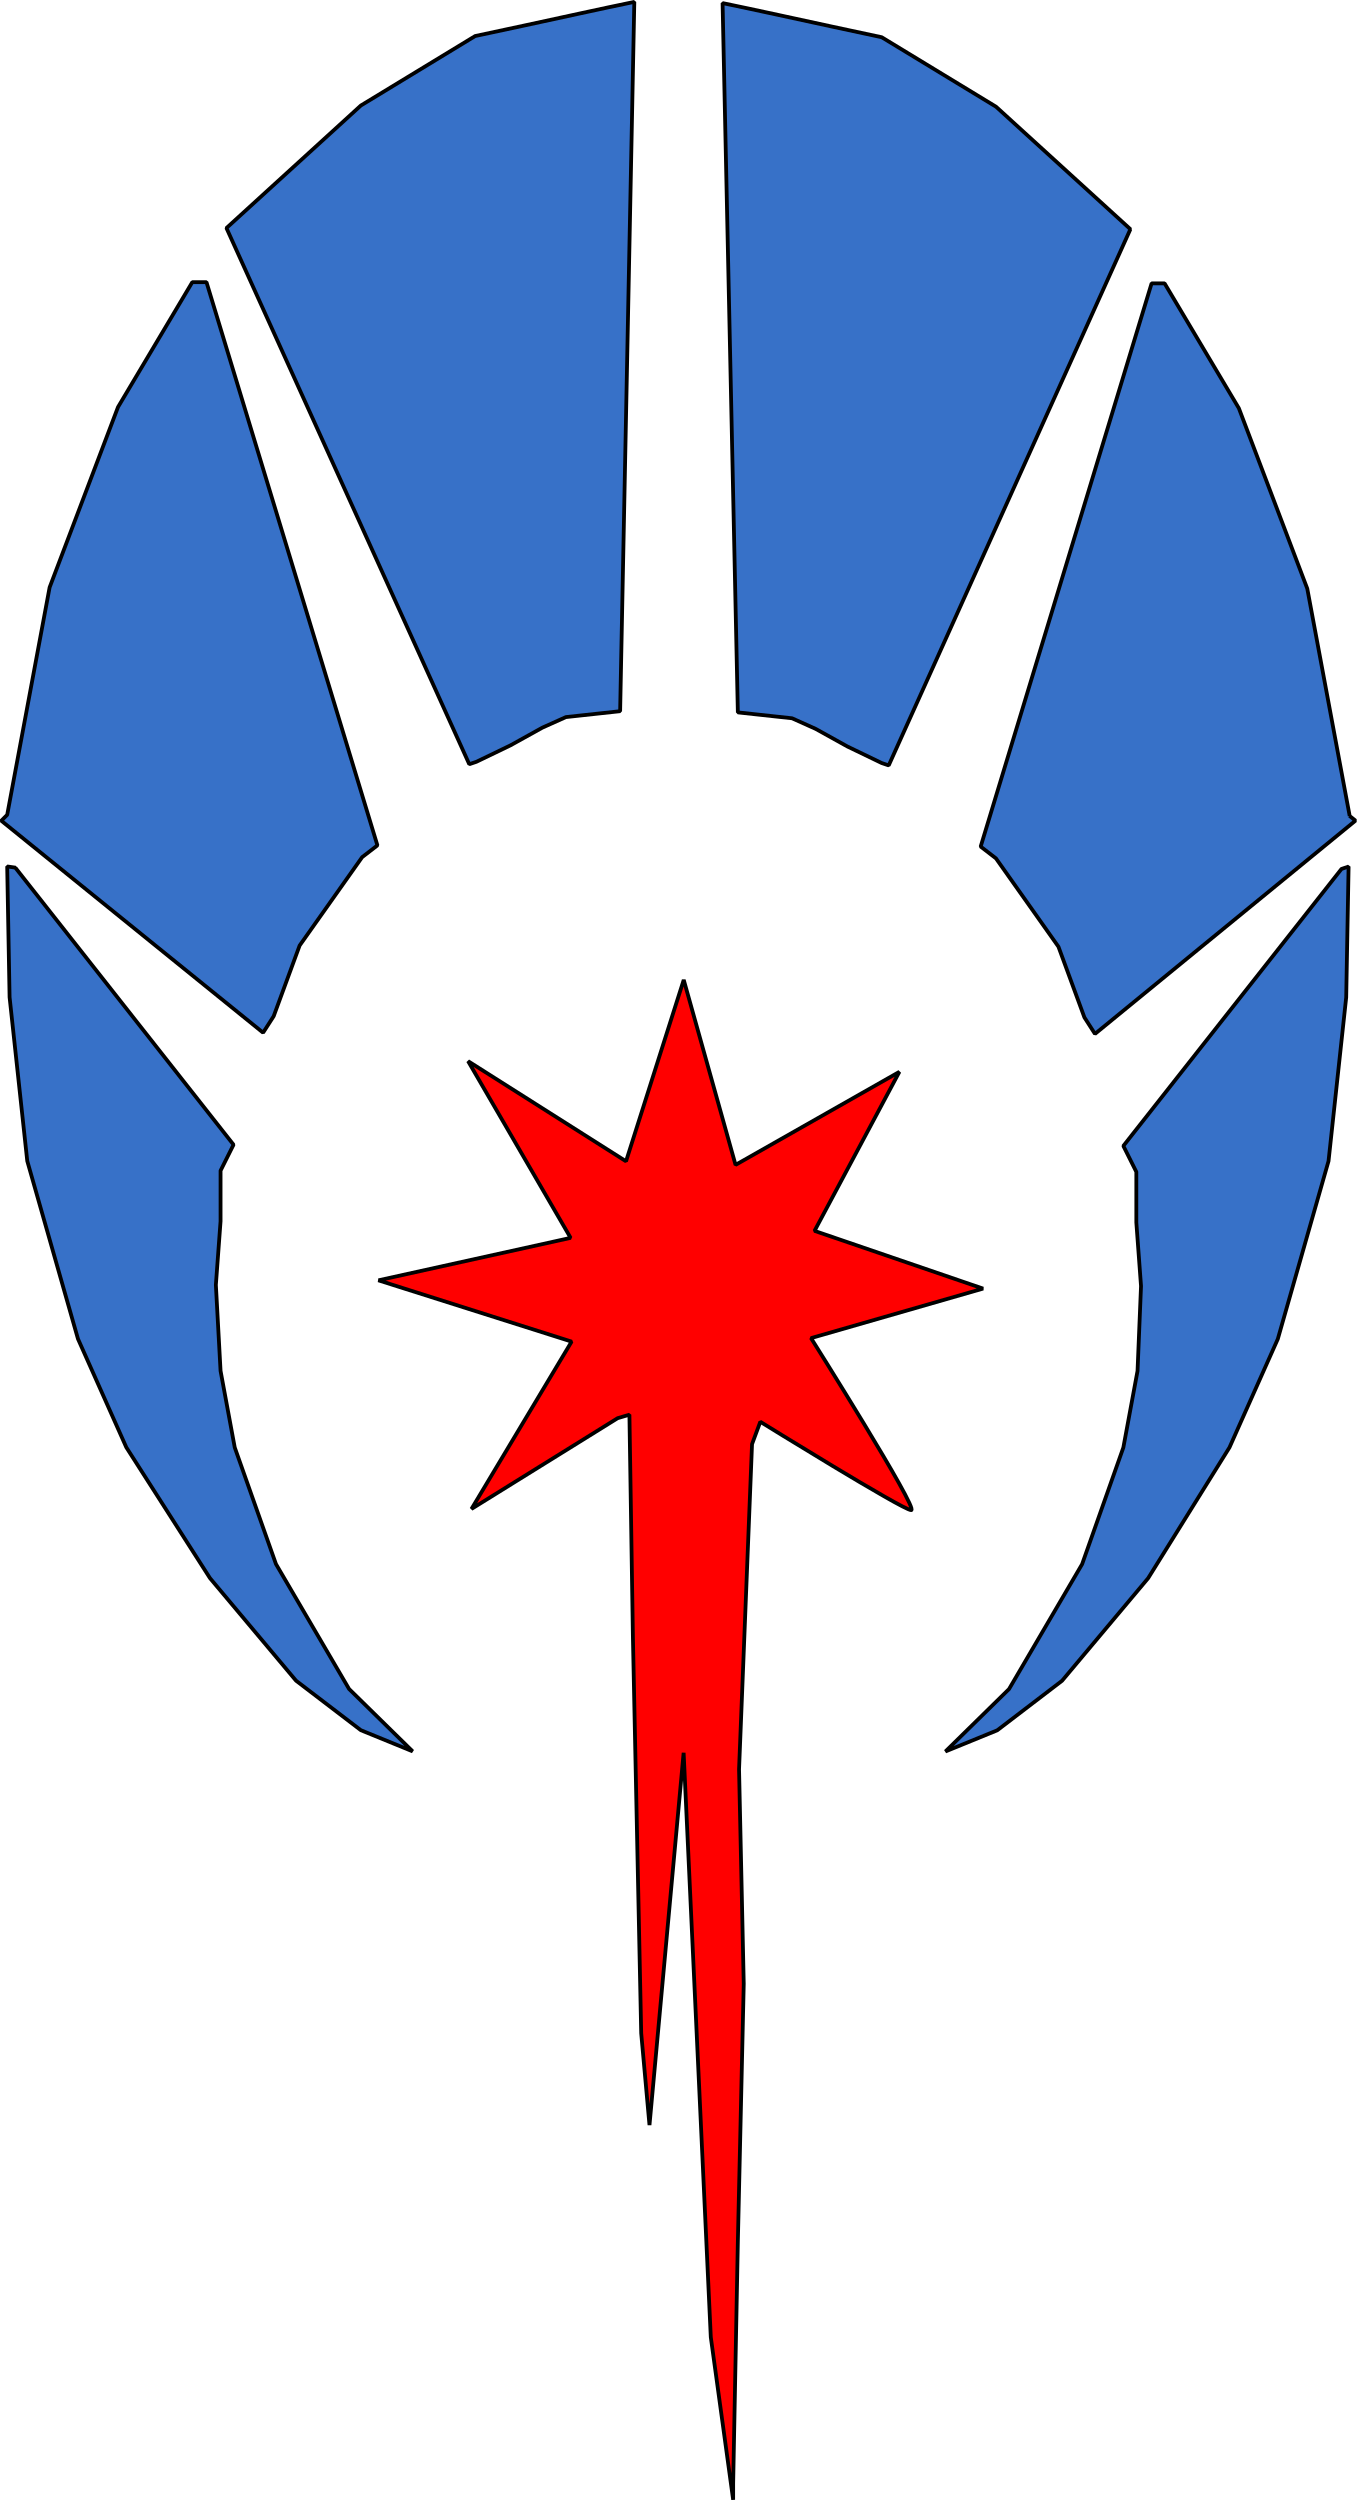
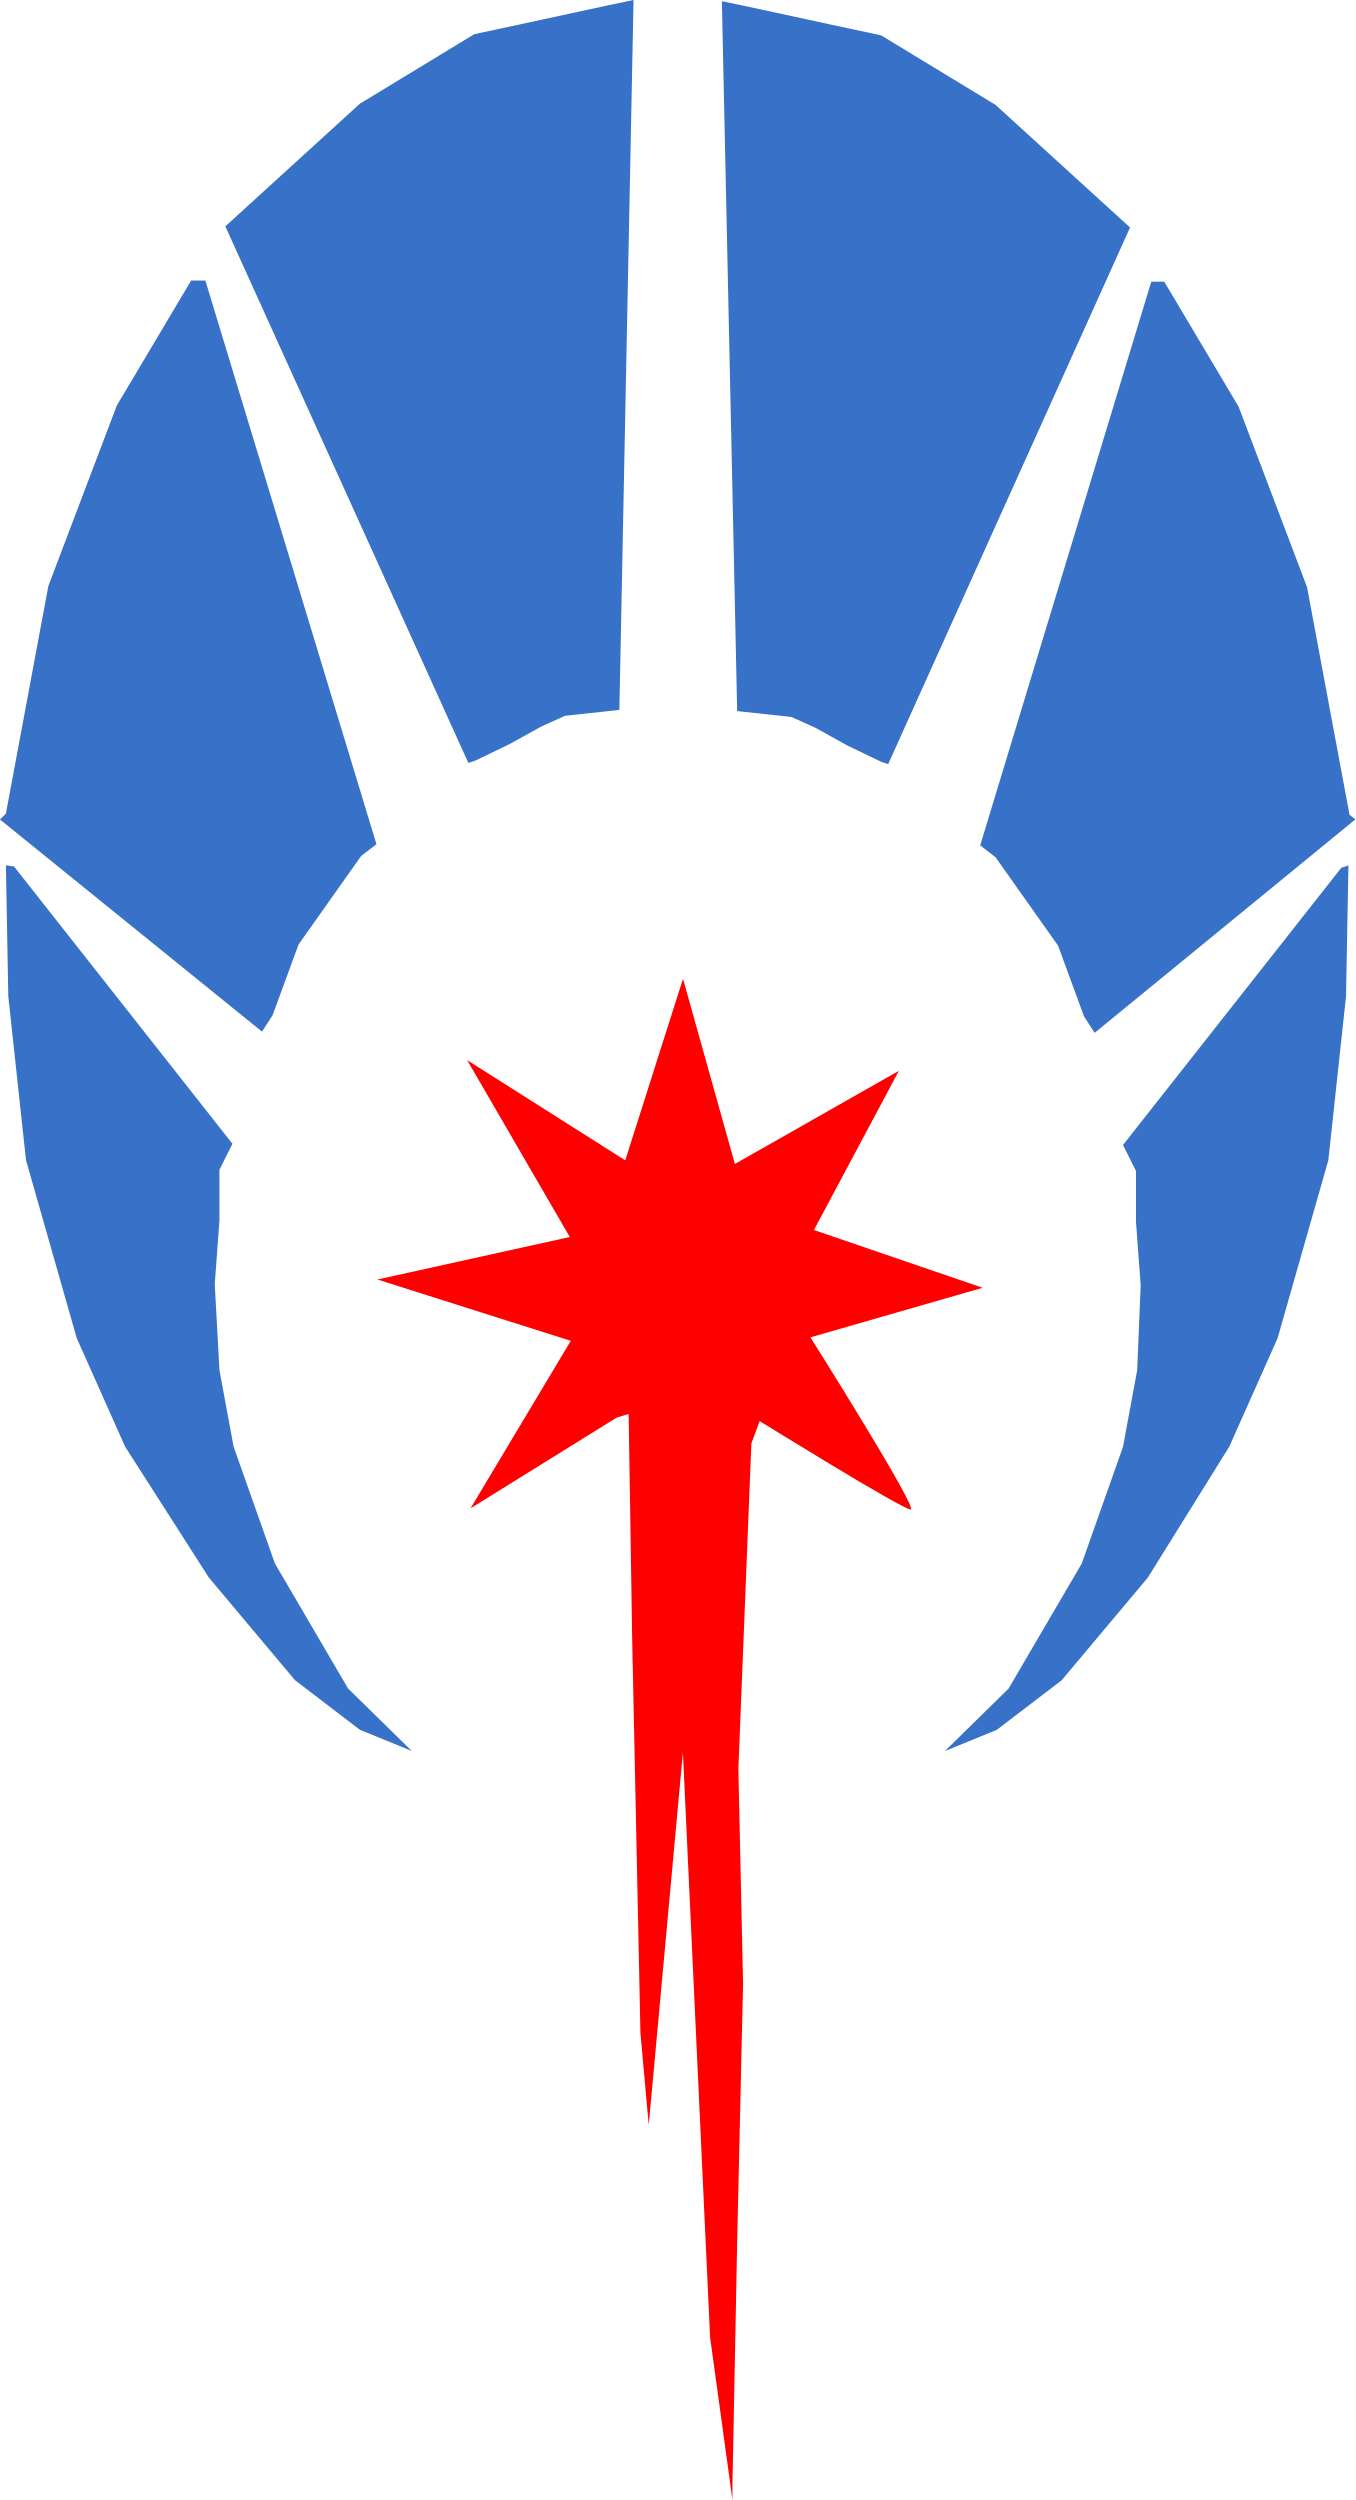
- <svg xmlns="http://www.w3.org/2000/svg" id="svg4444" width="135.89" height="250.39" viewBox="0 0 135.89 250.39">
-   <defs>
-     <style>
+ <svg xmlns="http://www.w3.org/2000/svg" id="svg4444" width="135.63" height="250.18" viewBox="0 0 135.63 250.18" version="1.1">
+   <defs id="defs4">
+     <style id="style2">
      .cls-1 {
        fill: red;
      }

      .cls-1, .cls-2 {
-         stroke: #000;
-         stroke-linejoin: bevel;
-         stroke-width: .38px;
+         stroke-width: 0px;
      }

      .cls-2 {
        fill: #3771c8;
      }
    </style>
  </defs>
  <g id="layer3">
-     <path id="path5154" class="cls-2" d="m1.55,86.92l21.84,27.73-1.3,2.6v5.07l-.47,6.37.47,8.61,1.42,7.67,4.13,11.68,7.32,12.51,6.37,6.25-5.19-2.12-6.49-4.96-8.62-10.27-8.38-13.1-4.84-10.86-5.08-17.82-1.77-16.4-.24-13.1.83.12Z" />
-     <path id="path5156" class="cls-2" d="m.72,81.61l4.25-22.78,6.85-18.06,7.44-12.51h1.42l17.12,56.41-1.53,1.18-6.26,8.85-2.6,7.08-1.06,1.65L.13,82.2l.59-.59Z" />
-     <path id="path5158" class="cls-2" d="m22.68,22.84l13.46-12.27,11.45-6.96s9.92-2.12,10.39-2.24,5.55-1.18,5.55-1.18l-1.42,71.04-5.43.59-2.36,1.06-3.19,1.77-3.42,1.65-.71.24L22.68,22.84Z" />
-     <path id="path5154-4" class="cls-2" d="m134.35,87.04l-21.84,27.73,1.3,2.6v5.07l.47,6.37-.35,8.5-1.42,7.67-4.13,11.68-7.32,12.51-6.37,6.25,5.19-2.12,6.49-4.96,8.62-10.27,8.15-13.1,4.84-10.86,5.08-17.82,1.77-16.4.24-13.1-.71.24Z" />
-     <path id="path5156-3" class="cls-2" d="m135.18,81.73l-4.25-22.78-6.85-18.06-7.44-12.51h-1.3l-17.12,56.41,1.53,1.18,6.26,8.85,2.6,7.08,1.06,1.65,26.09-21.36-.59-.47Z" />
-     <path id="path5158-3" class="cls-2" d="m113.22,22.96l-13.46-12.27-11.45-6.96s-9.92-2.12-10.39-2.24c-.47-.12-5.55-1.18-5.55-1.18l1.53,71.04,5.43.59,2.36,1.06,3.19,1.77,3.42,1.65.71.24,24.2-53.69Z" />
-     <path id="path5203" class="cls-1" d="m37.91,128.23l19.24-4.25-10.27-17.7,15.82,10.03,5.78-18.17,5.19,18.53,16.41-9.32-8.5,15.93,16.88,5.78-17.23,4.96s10.86,17.23,10.03,17.23-15.11-8.85-15.11-8.85l-.83,2.24-1.3,32.57.47,21.48-.59,25.84-.47,24.19v1.65l-2.24-16.29-2.72-58.53-3.42,37.29-.83-9.2-.83-39.65-.35-22.3-1.18.35-14.64,9.09,10.03-16.76-19.36-6.14Z" />
+     <path id="path5154" class="cls-2" d="m 1.42,86.73 21.84,27.73 -1.3,2.6 v 5.07 l -0.47,6.37 0.47,8.61 1.42,7.67 4.13,11.68 7.32,12.51 6.37,6.25 -5.19,-2.12 -6.49,-4.96 L 20.9,157.87 12.52,144.77 7.68,133.91 2.6,116.09 0.83,99.69 0.59,86.59 1.42,86.71 Z" />
+     <path id="path5156" class="cls-2" d="M 0.59,81.42 4.84,58.64 11.69,40.58 19.13,28.07 h 1.42 l 17.12,56.41 -1.53,1.18 -6.26,8.85 -2.6,7.08 -1.06,1.65 L 0,82.01 c 0,0 0.59,-0.59 0.59,-0.59 z" />
+     <path id="path5158" class="cls-2" d="M 22.55,22.65 36.01,10.38 47.46,3.42 c 0,0 9.92,-2.12 10.39,-2.24 C 58.32,1.06 63.4,0 63.4,0 l -1.42,71.04 -5.43,0.59 -2.36,1.06 -3.19,1.77 -3.42,1.65 -0.71,0.24 z" />
+     <path id="path5154-4" class="cls-2" d="m 134.22,86.85 -21.84,27.73 1.3,2.6 v 5.07 l 0.47,6.37 -0.35,8.5 -1.42,7.67 -4.13,11.68 -7.32,12.51 -6.37,6.25 5.19,-2.12 6.49,-4.96 8.62,-10.27 8.15,-13.1 4.84,-10.86 5.08,-17.82 1.77,-16.4 0.24,-13.1 -0.71,0.24 h -0.01 z" />
+     <path id="path5156-3" class="cls-2" d="M 135.05,81.54 130.8,58.76 123.95,40.7 116.51,28.19 h -1.3 l -17.12,56.41 1.53,1.18 6.26,8.85 2.6,7.08 1.06,1.65 26.09,-21.36 -0.59,-0.47 h 0.01 z" />
+     <path id="path5158-3" class="cls-2" d="M 113.09,22.77 99.63,10.5 88.18,3.54 c 0,0 -9.92,-2.12 -10.39,-2.24 C 77.32,1.18 72.24,0.12 72.24,0.12 l 1.53,71.04 5.43,0.59 2.36,1.06 3.19,1.77 3.42,1.65 0.71,0.24 24.2,-53.69 v 0 z" />
+     <path id="path5203" class="cls-1" d="m 37.78,128.04 19.24,-4.25 -10.27,-17.7 15.82,10.03 5.78,-18.17 5.19,18.53 16.41,-9.32 -8.5,15.93 16.88,5.78 -17.23,4.96 c 0,0 10.86,17.23 10.03,17.23 -0.83,0 -15.11,-8.85 -15.11,-8.85 l -0.83,2.24 -1.3,32.57 0.47,21.48 -0.59,25.84 -0.47,24.19 v 1.65 l -2.24,-16.29 -2.72,-58.53 -3.42,37.29 -0.83,-9.2 -0.83,-39.65 -0.35,-22.3 -1.18,0.35 -14.64,9.09 10.03,-16.76 -19.36,-6.14 z" style="fill:#ff0000;fill-opacity:1" />
  </g>
</svg>
